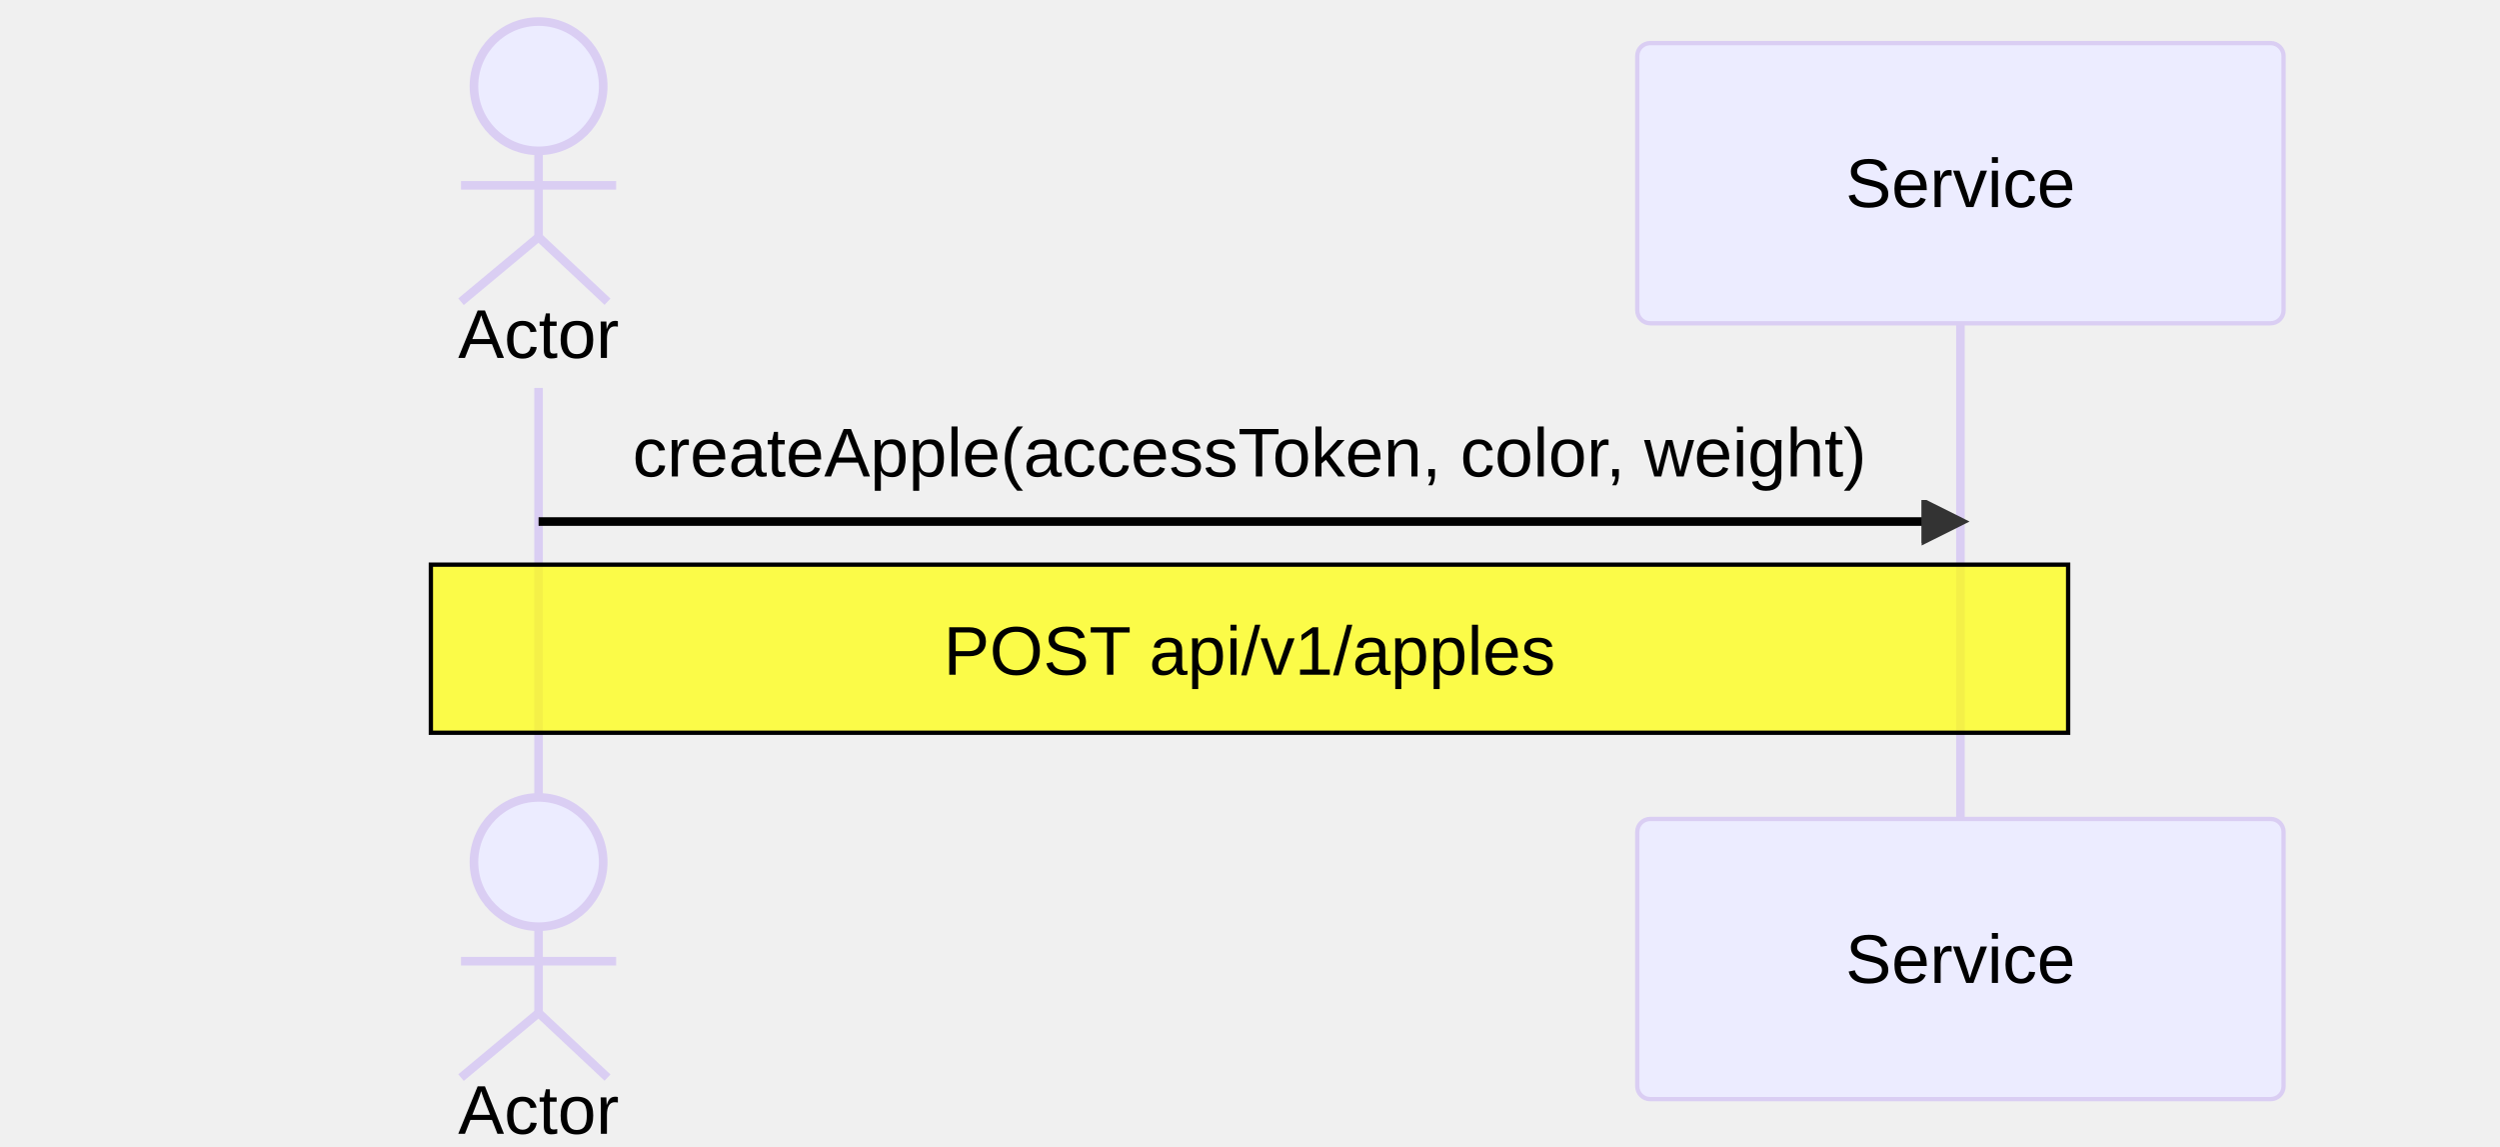
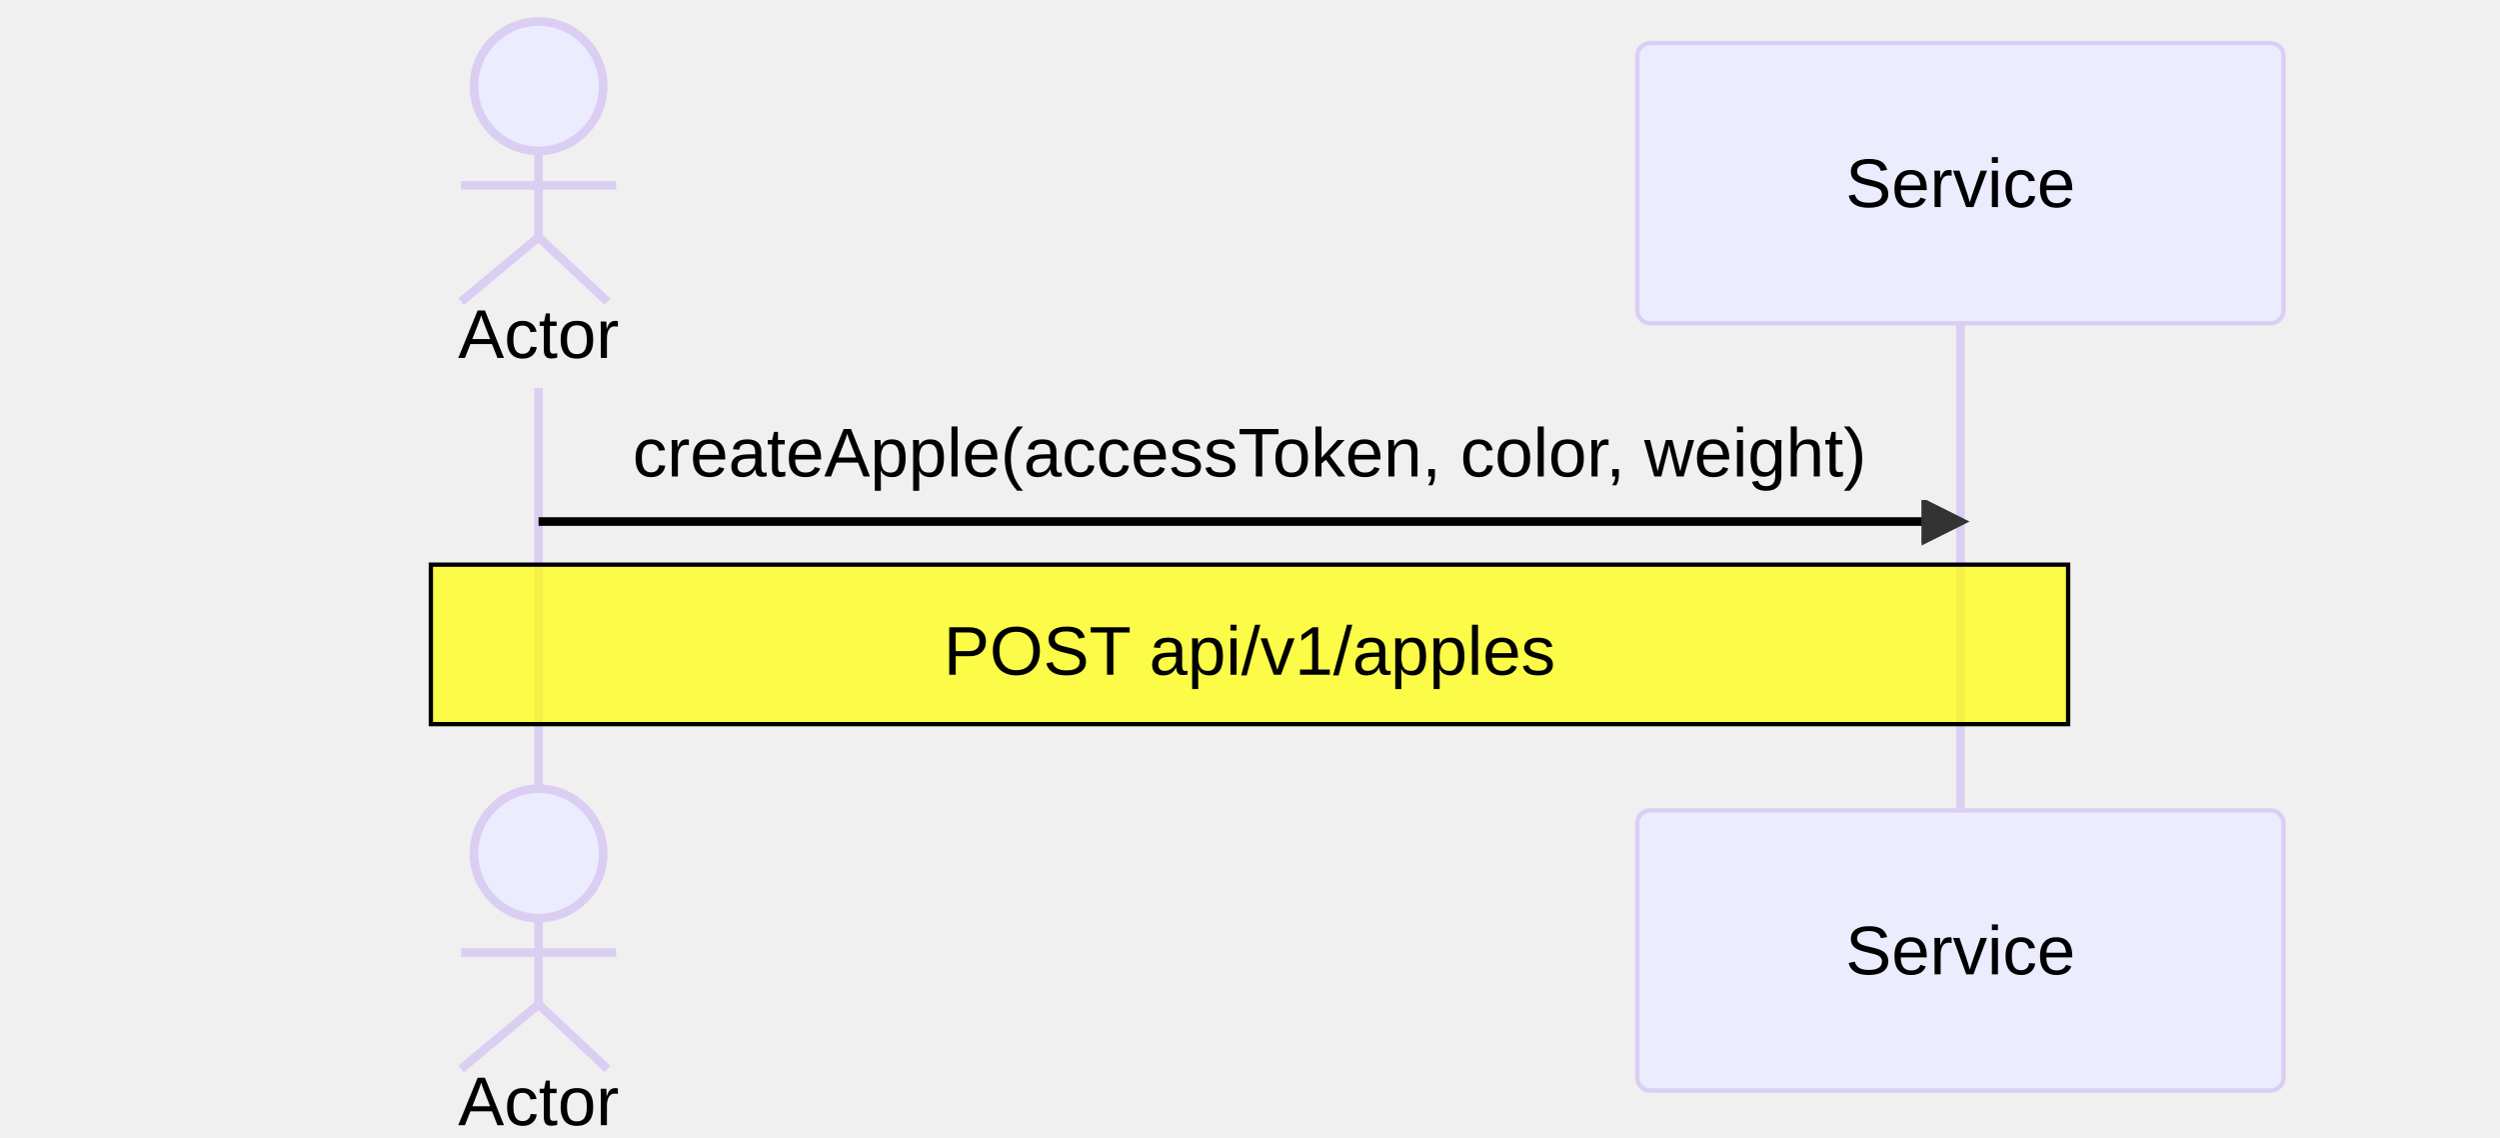
- <svg xmlns="http://www.w3.org/2000/svg" aria-roledescription="sequence" role="graphics-document document" viewBox="-50 -10 580 266" style="max-width: 580px; background-color: white;" width="100%" id="mermaid-1677583489652">
-   <style>#mermaid-1677583489652{font-family:"trebuchet ms",verdana,arial,sans-serif;font-size:16px;fill:#333;}#mermaid-1677583489652 .error-icon{fill:#552222;}#mermaid-1677583489652 .error-text{fill:#552222;stroke:#552222;}#mermaid-1677583489652 .edge-thickness-normal{stroke-width:2px;}#mermaid-1677583489652 .edge-thickness-thick{stroke-width:3.5px;}#mermaid-1677583489652 .edge-pattern-solid{stroke-dasharray:0;}#mermaid-1677583489652 .edge-pattern-dashed{stroke-dasharray:3;}#mermaid-1677583489652 .edge-pattern-dotted{stroke-dasharray:2;}#mermaid-1677583489652 .marker{fill:#333333;stroke:#333333;}#mermaid-1677583489652 .marker.cross{stroke:#333333;}#mermaid-1677583489652 svg{font-family:"trebuchet ms",verdana,arial,sans-serif;font-size:16px;}#mermaid-1677583489652 .actor{stroke:hsl(259.626, 59.777%, 87.902%);fill:#ECECFF;}#mermaid-1677583489652 text.actor&gt;tspan{fill:black;stroke:none;}#mermaid-1677583489652 .actor-line{stroke:grey;}#mermaid-1677583489652 .messageLine0{stroke-width:1.5;stroke-dasharray:none;stroke:#333;}#mermaid-1677583489652 .messageLine1{stroke-width:1.5;stroke-dasharray:2,2;stroke:#333;}#mermaid-1677583489652 #arrowhead path{fill:#333;stroke:#333;}#mermaid-1677583489652 .sequenceNumber{fill:white;}#mermaid-1677583489652 #sequencenumber{fill:#333;}#mermaid-1677583489652 #crosshead path{fill:#333;stroke:#333;}#mermaid-1677583489652 .messageText{fill:#333;stroke:none;}#mermaid-1677583489652 .labelBox{stroke:hsl(259.626, 59.777%, 87.902%);fill:#ECECFF;}#mermaid-1677583489652 .labelText,#mermaid-1677583489652 .labelText&gt;tspan{fill:black;stroke:none;}#mermaid-1677583489652 .loopText,#mermaid-1677583489652 .loopText&gt;tspan{fill:black;stroke:none;}#mermaid-1677583489652 .loopLine{stroke-width:2px;stroke-dasharray:2,2;stroke:hsl(259.626, 59.777%, 87.902%);fill:hsl(259.626, 59.777%, 87.902%);}#mermaid-1677583489652 .note{stroke:#aaaa33;fill:#fff5ad;}#mermaid-1677583489652 .noteText,#mermaid-1677583489652 .noteText&gt;tspan{fill:black;stroke:none;}#mermaid-1677583489652 .activation0{fill:#f4f4f4;stroke:#666;}#mermaid-1677583489652 .activation1{fill:#f4f4f4;stroke:#666;}#mermaid-1677583489652 .activation2{fill:#f4f4f4;stroke:#666;}#mermaid-1677583489652 .actorPopupMenu{position:absolute;}#mermaid-1677583489652 .actorPopupMenuPanel{position:absolute;fill:#ECECFF;box-shadow:0px 8px 16px 0px rgba(0,0,0,0.2);filter:drop-shadow(3px 5px 2px rgb(0 0 0 / 0.4));}#mermaid-1677583489652 .actor-man line{stroke:hsl(259.626, 59.777%, 87.902%);fill:#ECECFF;}#mermaid-1677583489652 .actor-man circle,#mermaid-1677583489652 line{stroke:hsl(259.626, 59.777%, 87.902%);fill:#ECECFF;stroke-width:2px;}#mermaid-1677583489652 :root{--mermaid-font-family:"trebuchet ms",verdana,arial,sans-serif;}</style>
+ <svg xmlns="http://www.w3.org/2000/svg" aria-roledescription="sequence" viewBox="-50 -10 580 264" style="max-width: 580px; background-color: white;" width="100%" id="mermaid-1677646135395">
+   <style>#mermaid-1677646135395{font-family:"trebuchet ms",verdana,arial,sans-serif;font-size:16px;fill:#333;}#mermaid-1677646135395 .error-icon{fill:#552222;}#mermaid-1677646135395 .error-text{fill:#552222;stroke:#552222;}#mermaid-1677646135395 .edge-thickness-normal{stroke-width:2px;}#mermaid-1677646135395 .edge-thickness-thick{stroke-width:3.5px;}#mermaid-1677646135395 .edge-pattern-solid{stroke-dasharray:0;}#mermaid-1677646135395 .edge-pattern-dashed{stroke-dasharray:3;}#mermaid-1677646135395 .edge-pattern-dotted{stroke-dasharray:2;}#mermaid-1677646135395 .marker{fill:#333333;stroke:#333333;}#mermaid-1677646135395 .marker.cross{stroke:#333333;}#mermaid-1677646135395 svg{font-family:"trebuchet ms",verdana,arial,sans-serif;font-size:16px;}#mermaid-1677646135395 .actor{stroke:hsl(259.626, 59.777%, 87.902%);fill:#ECECFF;}#mermaid-1677646135395 text.actor&gt;tspan{fill:black;stroke:none;}#mermaid-1677646135395 .actor-line{stroke:grey;}#mermaid-1677646135395 .messageLine0{stroke-width:1.5;stroke-dasharray:none;stroke:#333;}#mermaid-1677646135395 .messageLine1{stroke-width:1.5;stroke-dasharray:2,2;stroke:#333;}#mermaid-1677646135395 #arrowhead path{fill:#333;stroke:#333;}#mermaid-1677646135395 .sequenceNumber{fill:white;}#mermaid-1677646135395 #sequencenumber{fill:#333;}#mermaid-1677646135395 #crosshead path{fill:#333;stroke:#333;}#mermaid-1677646135395 .messageText{fill:#333;stroke:none;}#mermaid-1677646135395 .labelBox{stroke:hsl(259.626, 59.777%, 87.902%);fill:#ECECFF;}#mermaid-1677646135395 .labelText,#mermaid-1677646135395 .labelText&gt;tspan{fill:black;stroke:none;}#mermaid-1677646135395 .loopText,#mermaid-1677646135395 .loopText&gt;tspan{fill:black;stroke:none;}#mermaid-1677646135395 .loopLine{stroke-width:2px;stroke-dasharray:2,2;stroke:hsl(259.626, 59.777%, 87.902%);fill:hsl(259.626, 59.777%, 87.902%);}#mermaid-1677646135395 .note{stroke:#aaaa33;fill:#fff5ad;}#mermaid-1677646135395 .noteText,#mermaid-1677646135395 .noteText&gt;tspan{fill:black;stroke:none;}#mermaid-1677646135395 .activation0{fill:#f4f4f4;stroke:#666;}#mermaid-1677646135395 .activation1{fill:#f4f4f4;stroke:#666;}#mermaid-1677646135395 .activation2{fill:#f4f4f4;stroke:#666;}#mermaid-1677646135395 .actorPopupMenu{position:absolute;}#mermaid-1677646135395 .actorPopupMenuPanel{position:absolute;fill:#ECECFF;box-shadow:0px 8px 16px 0px rgba(0,0,0,0.2);filter:drop-shadow(3px 5px 2px rgb(0 0 0 / 0.4));}#mermaid-1677646135395 .actor-man line{stroke:hsl(259.626, 59.777%, 87.902%);fill:#ECECFF;}#mermaid-1677646135395 .actor-man circle,#mermaid-1677646135395 line{stroke:hsl(259.626, 59.777%, 87.902%);fill:#ECECFF;stroke-width:2px;}#mermaid-1677646135395 :root{--mermaid-font-family:"trebuchet ms",verdana,arial,sans-serif;}</style>
  <g />
  <defs>
    <symbol height="24" width="24" id="computer">
      <path d="M2 2v13h20v-13h-20zm18 11h-16v-9h16v9zm-10.228 6l.466-1h3.524l.467 1h-4.457zm14.228 3h-24l2-6h2.104l-1.33 4h18.45l-1.297-4h2.073l2 6zm-5-10h-14v-7h14v7z" transform="scale(.5)" />
    </symbol>
  </defs>
  <defs>
    <symbol clip-rule="evenodd" fill-rule="evenodd" id="database">
      <path d="M12.258.001l.256.004.255.005.253.008.251.01.249.012.247.015.246.016.242.019.241.02.239.023.236.024.233.027.231.028.229.031.225.032.223.034.22.036.217.038.214.04.211.041.208.043.205.045.201.046.198.048.194.05.191.051.187.053.183.054.18.056.175.057.172.059.168.06.163.061.16.063.155.064.15.066.074.033.073.033.071.034.07.034.069.035.068.035.067.035.066.035.064.036.064.036.062.036.06.036.06.037.058.037.058.037.055.038.055.038.053.038.052.038.051.039.05.039.048.039.047.039.045.04.044.04.043.04.041.04.04.041.039.041.037.041.036.041.034.041.033.042.032.042.03.042.029.042.027.042.026.043.024.043.023.043.021.043.02.043.018.044.017.043.015.044.013.044.012.044.011.045.009.044.007.045.006.045.004.045.002.045.001.045v17l-.001.045-.002.045-.004.045-.006.045-.007.045-.009.044-.011.045-.012.044-.013.044-.015.044-.017.043-.018.044-.02.043-.021.043-.023.043-.024.043-.026.043-.027.042-.029.042-.03.042-.032.042-.033.042-.034.041-.036.041-.037.041-.039.041-.04.041-.041.04-.043.04-.044.04-.045.04-.047.039-.048.039-.05.039-.051.039-.052.038-.053.038-.055.038-.055.038-.058.037-.058.037-.06.037-.06.036-.062.036-.064.036-.064.036-.066.035-.067.035-.068.035-.069.035-.07.034-.071.034-.073.033-.074.033-.15.066-.155.064-.16.063-.163.061-.168.06-.172.059-.175.057-.18.056-.183.054-.187.053-.191.051-.194.05-.198.048-.201.046-.205.045-.208.043-.211.041-.214.04-.217.038-.22.036-.223.034-.225.032-.229.031-.231.028-.233.027-.236.024-.239.023-.241.02-.242.019-.246.016-.247.015-.249.012-.251.01-.253.008-.255.005-.256.004-.258.001-.258-.001-.256-.004-.255-.005-.253-.008-.251-.01-.249-.012-.247-.015-.245-.016-.243-.019-.241-.02-.238-.023-.236-.024-.234-.027-.231-.028-.228-.031-.226-.032-.223-.034-.22-.036-.217-.038-.214-.04-.211-.041-.208-.043-.204-.045-.201-.046-.198-.048-.195-.05-.19-.051-.187-.053-.184-.054-.179-.056-.176-.057-.172-.059-.167-.06-.164-.061-.159-.063-.155-.064-.151-.066-.074-.033-.072-.033-.072-.034-.07-.034-.069-.035-.068-.035-.067-.035-.066-.035-.064-.036-.063-.036-.062-.036-.061-.036-.06-.037-.058-.037-.057-.037-.056-.038-.055-.038-.053-.038-.052-.038-.051-.039-.049-.039-.049-.039-.046-.039-.046-.04-.044-.04-.043-.04-.041-.04-.04-.041-.039-.041-.037-.041-.036-.041-.034-.041-.033-.042-.032-.042-.03-.042-.029-.042-.027-.042-.026-.043-.024-.043-.023-.043-.021-.043-.02-.043-.018-.044-.017-.043-.015-.044-.013-.044-.012-.044-.011-.045-.009-.044-.007-.045-.006-.045-.004-.045-.002-.045-.001-.045v-17l.001-.045.002-.045.004-.045.006-.045.007-.045.009-.044.011-.045.012-.044.013-.044.015-.044.017-.043.018-.044.02-.043.021-.043.023-.043.024-.043.026-.043.027-.042.029-.042.03-.042.032-.042.033-.042.034-.041.036-.041.037-.041.039-.041.04-.041.041-.04.043-.04.044-.04.046-.04.046-.039.049-.039.049-.039.051-.039.052-.038.053-.038.055-.038.056-.038.057-.037.058-.037.06-.037.061-.036.062-.036.063-.036.064-.036.066-.035.067-.035.068-.035.069-.035.07-.034.072-.034.072-.033.074-.033.151-.066.155-.064.159-.063.164-.061.167-.06.172-.059.176-.057.179-.056.184-.054.187-.053.19-.051.195-.05.198-.048.201-.046.204-.045.208-.043.211-.041.214-.04.217-.038.22-.036.223-.034.226-.032.228-.031.231-.028.234-.027.236-.024.238-.023.241-.02.243-.019.245-.016.247-.015.249-.012.251-.01.253-.008.255-.005.256-.004.258-.001.258.001zm-9.258 20.499v.01l.001.021.003.021.004.022.005.021.006.022.007.022.009.023.01.022.011.023.012.023.013.023.015.023.016.024.017.023.018.024.019.024.021.024.022.025.023.024.024.025.052.049.056.05.061.051.066.051.07.051.075.051.079.052.084.052.088.052.092.052.097.052.102.051.105.052.11.052.114.051.119.051.123.051.127.05.131.05.135.05.139.048.144.049.147.047.152.047.155.047.16.045.163.045.167.043.171.043.176.041.178.041.183.039.187.039.19.037.194.035.197.035.202.033.204.031.209.03.212.029.216.027.219.025.222.024.226.021.23.02.233.018.236.016.24.015.243.012.246.01.249.008.253.005.256.004.259.001.26-.001.257-.004.254-.005.25-.008.247-.011.244-.012.241-.014.237-.016.233-.018.231-.021.226-.021.224-.024.22-.026.216-.027.212-.028.21-.031.205-.031.202-.034.198-.034.194-.036.191-.037.187-.039.183-.04.179-.04.175-.042.172-.043.168-.044.163-.045.16-.046.155-.046.152-.047.148-.048.143-.049.139-.049.136-.05.131-.05.126-.05.123-.051.118-.052.114-.051.11-.052.106-.052.101-.052.096-.052.092-.052.088-.053.083-.051.079-.052.074-.052.07-.051.065-.051.06-.051.056-.05.051-.05.023-.024.023-.025.021-.024.02-.024.019-.024.018-.024.017-.024.015-.023.014-.024.013-.023.012-.023.01-.023.01-.022.008-.022.006-.022.006-.022.004-.022.004-.021.001-.021.001-.021v-4.127l-.077.055-.08.053-.083.054-.085.053-.087.052-.09.052-.093.051-.095.05-.097.05-.1.049-.102.049-.105.048-.106.047-.109.047-.111.046-.114.045-.115.045-.118.044-.12.043-.122.042-.124.042-.126.041-.128.04-.13.04-.132.038-.134.038-.135.037-.138.037-.139.035-.142.035-.143.034-.144.033-.147.032-.148.031-.15.03-.151.03-.153.029-.154.027-.156.027-.158.026-.159.025-.161.024-.162.023-.163.022-.165.021-.166.02-.167.019-.169.018-.169.017-.171.016-.173.015-.173.014-.175.013-.175.012-.177.011-.178.01-.179.008-.179.008-.181.006-.182.005-.182.004-.184.003-.184.002h-.37l-.184-.002-.184-.003-.182-.004-.182-.005-.181-.006-.179-.008-.179-.008-.178-.01-.176-.011-.176-.012-.175-.013-.173-.014-.172-.015-.171-.016-.17-.017-.169-.018-.167-.019-.166-.02-.165-.021-.163-.022-.162-.023-.161-.024-.159-.025-.157-.026-.156-.027-.155-.027-.153-.029-.151-.03-.15-.03-.148-.031-.146-.032-.145-.033-.143-.034-.141-.035-.14-.035-.137-.037-.136-.037-.134-.038-.132-.038-.13-.04-.128-.04-.126-.041-.124-.042-.122-.042-.12-.044-.117-.043-.116-.045-.113-.045-.112-.046-.109-.047-.106-.047-.105-.048-.102-.049-.1-.049-.097-.05-.095-.05-.093-.052-.09-.051-.087-.052-.085-.053-.083-.054-.08-.054-.077-.054v4.127zm0-5.654v.011l.001.021.003.021.004.021.005.022.006.022.007.022.009.022.01.022.011.023.012.023.013.023.015.024.016.023.017.024.018.024.019.024.021.024.022.024.023.025.024.024.052.05.056.05.061.05.066.051.07.051.075.052.079.051.084.052.088.052.092.052.097.052.102.052.105.052.11.051.114.051.119.052.123.05.127.051.131.05.135.049.139.049.144.048.147.048.152.047.155.046.16.045.163.045.167.044.171.042.176.042.178.04.183.04.187.038.19.037.194.036.197.034.202.033.204.032.209.03.212.028.216.027.219.025.222.024.226.022.23.02.233.018.236.016.24.014.243.012.246.01.249.008.253.006.256.003.259.001.26-.001.257-.003.254-.006.25-.008.247-.01.244-.012.241-.015.237-.016.233-.018.231-.02.226-.022.224-.024.22-.025.216-.027.212-.029.21-.03.205-.032.202-.033.198-.035.194-.036.191-.037.187-.039.183-.039.179-.041.175-.042.172-.043.168-.044.163-.045.16-.045.155-.047.152-.047.148-.048.143-.048.139-.05.136-.049.131-.05.126-.051.123-.051.118-.051.114-.052.11-.052.106-.052.101-.052.096-.052.092-.052.088-.052.083-.052.079-.052.074-.051.07-.052.065-.051.06-.05.056-.051.051-.049.023-.025.023-.024.021-.025.02-.024.019-.024.018-.024.017-.024.015-.023.014-.023.013-.024.012-.022.01-.023.01-.023.008-.022.006-.022.006-.022.004-.021.004-.022.001-.021.001-.021v-4.139l-.077.054-.08.054-.083.054-.085.052-.087.053-.09.051-.093.051-.095.051-.097.05-.1.049-.102.049-.105.048-.106.047-.109.047-.111.046-.114.045-.115.044-.118.044-.12.044-.122.042-.124.042-.126.041-.128.04-.13.039-.132.039-.134.038-.135.037-.138.036-.139.036-.142.035-.143.033-.144.033-.147.033-.148.031-.15.03-.151.03-.153.028-.154.028-.156.027-.158.026-.159.025-.161.024-.162.023-.163.022-.165.021-.166.02-.167.019-.169.018-.169.017-.171.016-.173.015-.173.014-.175.013-.175.012-.177.011-.178.009-.179.009-.179.007-.181.007-.182.005-.182.004-.184.003-.184.002h-.37l-.184-.002-.184-.003-.182-.004-.182-.005-.181-.007-.179-.007-.179-.009-.178-.009-.176-.011-.176-.012-.175-.013-.173-.014-.172-.015-.171-.016-.17-.017-.169-.018-.167-.019-.166-.02-.165-.021-.163-.022-.162-.023-.161-.024-.159-.025-.157-.026-.156-.027-.155-.028-.153-.028-.151-.03-.15-.03-.148-.031-.146-.033-.145-.033-.143-.033-.141-.035-.14-.036-.137-.036-.136-.037-.134-.038-.132-.039-.13-.039-.128-.04-.126-.041-.124-.042-.122-.043-.12-.043-.117-.044-.116-.044-.113-.046-.112-.046-.109-.046-.106-.047-.105-.048-.102-.049-.1-.049-.097-.05-.095-.051-.093-.051-.09-.051-.087-.053-.085-.052-.083-.054-.08-.054-.077-.054v4.139zm0-5.666v.011l.001.02.003.022.004.021.005.022.006.021.007.022.009.023.01.022.011.023.012.023.013.023.015.023.016.024.017.024.018.023.019.024.021.025.022.024.023.024.024.025.052.05.056.05.061.05.066.051.07.051.075.052.079.051.084.052.088.052.092.052.097.052.102.052.105.051.11.052.114.051.119.051.123.051.127.05.131.05.135.05.139.049.144.048.147.048.152.047.155.046.16.045.163.045.167.043.171.043.176.042.178.04.183.04.187.038.19.037.194.036.197.034.202.033.204.032.209.03.212.028.216.027.219.025.222.024.226.021.23.02.233.018.236.017.24.014.243.012.246.01.249.008.253.006.256.003.259.001.26-.001.257-.003.254-.006.25-.008.247-.01.244-.013.241-.014.237-.016.233-.018.231-.02.226-.022.224-.024.22-.025.216-.027.212-.029.21-.03.205-.032.202-.033.198-.035.194-.036.191-.037.187-.039.183-.039.179-.041.175-.042.172-.043.168-.044.163-.045.16-.045.155-.047.152-.047.148-.048.143-.049.139-.049.136-.049.131-.051.126-.05.123-.051.118-.052.114-.051.11-.052.106-.052.101-.052.096-.052.092-.052.088-.052.083-.052.079-.052.074-.052.07-.051.065-.051.06-.051.056-.05.051-.049.023-.025.023-.025.021-.024.02-.024.019-.024.018-.024.017-.024.015-.023.014-.024.013-.023.012-.023.01-.022.01-.023.008-.022.006-.022.006-.022.004-.022.004-.021.001-.021.001-.021v-4.153l-.077.054-.08.054-.083.053-.085.053-.087.053-.09.051-.093.051-.095.051-.097.05-.1.049-.102.048-.105.048-.106.048-.109.046-.111.046-.114.046-.115.044-.118.044-.12.043-.122.043-.124.042-.126.041-.128.04-.13.039-.132.039-.134.038-.135.037-.138.036-.139.036-.142.034-.143.034-.144.033-.147.032-.148.032-.15.03-.151.03-.153.028-.154.028-.156.027-.158.026-.159.024-.161.024-.162.023-.163.023-.165.021-.166.02-.167.019-.169.018-.169.017-.171.016-.173.015-.173.014-.175.013-.175.012-.177.01-.178.01-.179.009-.179.007-.181.006-.182.006-.182.004-.184.003-.184.001-.185.001-.185-.001-.184-.001-.184-.003-.182-.004-.182-.006-.181-.006-.179-.007-.179-.009-.178-.01-.176-.01-.176-.012-.175-.013-.173-.014-.172-.015-.171-.016-.17-.017-.169-.018-.167-.019-.166-.02-.165-.021-.163-.023-.162-.023-.161-.024-.159-.024-.157-.026-.156-.027-.155-.028-.153-.028-.151-.03-.15-.03-.148-.032-.146-.032-.145-.033-.143-.034-.141-.034-.14-.036-.137-.036-.136-.037-.134-.038-.132-.039-.13-.039-.128-.041-.126-.041-.124-.041-.122-.043-.12-.043-.117-.044-.116-.044-.113-.046-.112-.046-.109-.046-.106-.048-.105-.048-.102-.048-.1-.05-.097-.049-.095-.051-.093-.051-.09-.052-.087-.052-.085-.053-.083-.053-.08-.054-.077-.054v4.153zm8.74-8.179l-.257.004-.254.005-.25.008-.247.011-.244.012-.241.014-.237.016-.233.018-.231.021-.226.022-.224.023-.22.026-.216.027-.212.028-.21.031-.205.032-.202.033-.198.034-.194.036-.191.038-.187.038-.183.04-.179.041-.175.042-.172.043-.168.043-.163.045-.16.046-.155.046-.152.048-.148.048-.143.048-.139.049-.136.05-.131.05-.126.051-.123.051-.118.051-.114.052-.11.052-.106.052-.101.052-.096.052-.092.052-.088.052-.083.052-.079.052-.074.051-.07.052-.065.051-.06.05-.056.05-.051.05-.023.025-.023.024-.021.024-.02.025-.019.024-.018.024-.017.023-.015.024-.014.023-.013.023-.012.023-.01.023-.01.022-.008.022-.006.023-.006.021-.004.022-.004.021-.001.021-.001.021.001.021.001.021.004.021.004.022.006.021.006.023.008.022.01.022.01.023.012.023.013.023.014.023.015.024.017.023.018.024.019.024.02.025.021.024.023.024.023.025.051.05.056.05.06.05.065.051.07.052.074.051.079.052.083.052.088.052.092.052.096.052.101.052.106.052.11.052.114.052.118.051.123.051.126.051.131.05.136.05.139.049.143.048.148.048.152.048.155.046.16.046.163.045.168.043.172.043.175.042.179.041.183.04.187.038.191.038.194.036.198.034.202.033.205.032.21.031.212.028.216.027.22.026.224.023.226.022.231.021.233.018.237.016.241.014.244.012.247.011.25.008.254.005.257.004.26.001.26-.001.257-.004.254-.005.25-.008.247-.011.244-.012.241-.014.237-.016.233-.018.231-.021.226-.022.224-.023.22-.026.216-.027.212-.028.21-.031.205-.032.202-.033.198-.034.194-.036.191-.038.187-.038.183-.04.179-.041.175-.042.172-.043.168-.043.163-.045.16-.046.155-.046.152-.048.148-.048.143-.048.139-.049.136-.05.131-.05.126-.051.123-.051.118-.051.114-.052.11-.052.106-.052.101-.052.096-.052.092-.052.088-.052.083-.052.079-.052.074-.051.07-.052.065-.051.06-.05.056-.05.051-.05.023-.025.023-.024.021-.024.02-.025.019-.024.018-.024.017-.023.015-.024.014-.023.013-.023.012-.023.01-.023.01-.022.008-.022.006-.023.006-.021.004-.022.004-.021.001-.021.001-.021-.001-.021-.001-.021-.004-.021-.004-.022-.006-.021-.006-.023-.008-.022-.01-.022-.01-.023-.012-.023-.013-.023-.014-.023-.015-.024-.017-.023-.018-.024-.019-.024-.02-.025-.021-.024-.023-.024-.023-.025-.051-.05-.056-.05-.06-.05-.065-.051-.07-.052-.074-.051-.079-.052-.083-.052-.088-.052-.092-.052-.096-.052-.101-.052-.106-.052-.11-.052-.114-.052-.118-.051-.123-.051-.126-.051-.131-.05-.136-.05-.139-.049-.143-.048-.148-.048-.152-.048-.155-.046-.16-.046-.163-.045-.168-.043-.172-.043-.175-.042-.179-.041-.183-.04-.187-.038-.191-.038-.194-.036-.198-.034-.202-.033-.205-.032-.21-.031-.212-.028-.216-.027-.22-.026-.224-.023-.226-.022-.231-.021-.233-.018-.237-.016-.241-.014-.244-.012-.247-.011-.25-.008-.254-.005-.257-.004-.26-.001-.26.001z" transform="scale(.5)" />
    </symbol>
  </defs>
  <defs>
    <symbol height="24" width="24" id="clock">
      <path d="M12 2c5.514 0 10 4.486 10 10s-4.486 10-10 10-10-4.486-10-10 4.486-10 10-10zm0-2c-6.627 0-12 5.373-12 12s5.373 12 12 12 12-5.373 12-12-5.373-12-12-12zm5.848 12.459c.202.038.202.333.001.372-1.907.361-6.045 1.111-6.547 1.111-.719 0-1.301-.582-1.301-1.301 0-.512.77-5.447 1.125-7.445.034-.192.312-.181.343.014l.985 6.238 5.394 1.011z" transform="scale(.5)" />
    </symbol>
  </defs>
-   <line stroke="#999" stroke-width="0.5px" class="200" y2="200" x2="75" y1="80" x1="75" id="actor0" />
+   <line stroke="#999" stroke-width="0.5px" class="200" y2="198" x2="75" y1="80" x1="75" id="actor0" />
  <g class="actor-man">
    <line y2="45" x2="75" y1="25" x1="75" id="actor-man-torso0" />
    <line y2="33" x2="93" y1="33" x1="57" id="actor-man-arms0" />
    <line y2="45" x2="75" y1="60" x1="57" />
    <line y2="60" x2="91" y1="45" x1="75" />
    <circle height="65" width="150" r="15" cy="10" cx="75" />
    <text style="text-anchor: middle; font-size: 16px; font-weight: 400;" class="actor" alignment-baseline="central" dominant-baseline="central" y="67.5" x="75">
      <tspan dy="0" x="75">Actor</tspan>
    </text>
  </g>
  <g>
-     <line stroke="#999" stroke-width="0.5px" class="200" y2="200" x2="405" y1="5" x1="405" id="actor1" />
+     <line stroke="#999" stroke-width="0.5px" class="200" y2="198" x2="405" y1="5" x1="405" id="actor1" />
    <g id="root-1">
      <rect class="actor" ry="3" rx="3" height="65" width="150" stroke="#666" fill="#eaeaea" y="0" x="330" />
      <text style="text-anchor: middle; font-size: 16px; font-weight: 400;" class="actor" alignment-baseline="central" dominant-baseline="central" y="32.5" x="405">
        <tspan dy="0" x="405">Service</tspan>
      </text>
    </g>
  </g>
  <defs>
    <marker orient="auto" markerHeight="12" markerWidth="12" markerUnits="userSpaceOnUse" refY="5" refX="9" id="arrowhead">
      <path d="M 0 0 L 10 5 L 0 10 z" />
    </marker>
  </defs>
  <defs>
    <marker refY="5" refX="4" orient="auto" markerHeight="8" markerWidth="15" id="crosshead">
      <path style="stroke-dasharray: 0, 0;" d="M 1,2 L 6,7 M 6,2 L 1,7" stroke-width="1pt" stroke="#000000" fill="none" />
    </marker>
  </defs>
  <defs>
    <marker orient="auto" markerHeight="28" markerWidth="20" refY="7" refX="18" id="filled-head">
      <path d="M 18,7 L9,13 L14,7 L9,1 Z" />
    </marker>
  </defs>
  <defs>
    <marker orient="auto" markerHeight="40" markerWidth="60" refY="15" refX="15" id="sequencenumber">
      <circle r="6" cy="15" cx="15" />
    </marker>
  </defs>
  <g>
-     <rect class="note" ry="0" rx="0" height="39" width="380" stroke="#666" fill="#EDF2AE" y="121" x="50" />
+     <rect class="note" ry="0" rx="0" height="37" width="380" stroke="#666" fill="#EDF2AE" y="121" x="50" />
    <text style="font-size: 16px; font-weight: 400;" dy="1em" class="noteText" alignment-baseline="middle" dominant-baseline="middle" text-anchor="middle" y="126" x="240">
      <tspan x="240">POST api/v1/apples</tspan>
    </text>
  </g>
  <text style="font-size: 16px; font-weight: 400;" dy="1em" class="messageText" alignment-baseline="middle" dominant-baseline="middle" text-anchor="middle" y="80" x="240">createApple(accessToken, color, weight)</text>
  <line style="fill: none;" marker-end="url(#arrowhead)" stroke="none" stroke-width="2" class="messageLine0" y2="111" x2="405" y1="111" x1="75" />
  <g class="actor-man">
-     <line y2="225" x2="75" y1="205" x1="75" id="actor-man-torso1" />
-     <line y2="213" x2="93" y1="213" x1="57" id="actor-man-arms1" />
-     <line y2="225" x2="75" y1="240" x1="57" />
-     <line y2="240" x2="91" y1="225" x1="75" />
-     <circle height="65" width="150" r="15" cy="190" cx="75" />
-     <text style="text-anchor: middle; font-size: 16px; font-weight: 400;" class="actor" alignment-baseline="central" dominant-baseline="central" y="247.5" x="75">
+     <line y2="223" x2="75" y1="203" x1="75" id="actor-man-torso1" />
+     <line y2="211" x2="93" y1="211" x1="57" id="actor-man-arms1" />
+     <line y2="223" x2="75" y1="238" x1="57" />
+     <line y2="238" x2="91" y1="223" x1="75" />
+     <circle height="65" width="150" r="15" cy="188" cx="75" />
+     <text style="text-anchor: middle; font-size: 16px; font-weight: 400;" class="actor" alignment-baseline="central" dominant-baseline="central" y="245.5" x="75">
      <tspan dy="0" x="75">Actor</tspan>
    </text>
  </g>
  <g>
-     <rect class="actor" ry="3" rx="3" height="65" width="150" stroke="#666" fill="#eaeaea" y="180" x="330" />
-     <text style="text-anchor: middle; font-size: 16px; font-weight: 400;" class="actor" alignment-baseline="central" dominant-baseline="central" y="212.5" x="405">
+     <rect class="actor" ry="3" rx="3" height="65" width="150" stroke="#666" fill="#eaeaea" y="178" x="330" />
+     <text style="text-anchor: middle; font-size: 16px; font-weight: 400;" class="actor" alignment-baseline="central" dominant-baseline="central" y="210.5" x="405">
      <tspan dy="0" x="405">Service</tspan>
    </text>
  </g>
  <style>* {
    background: #808080 !important;
}

.actor-line {
    stroke: #ccccff !important;
}


.messageLine0 {
    stroke-width: 2 !important;
    stroke-dasharray: '2 2' !important;
    marker-end: 'url(#arrowhead)' !important;
    stroke: black !important;
}

.messageLine1 {
    stroke-width: 2 !important;
    stroke-dasharray: '2 2' !important;
    stroke: black !important;
}

.messageText {
    fill: black !important;
    stroke: none;
    font-family: 'trebuchet ms', verdana, arial;
    font-size: 16px !important;
}

.labelBox {
    stroke: #ff8800 !important;
    fill: #ff8800 !important;
}


.loopLine {
    stroke-width: 2;
    stroke-dasharray: '2 2';
    marker-end: 'url(#arrowhead)';
    stroke: #ff8800 !important;
}

.note {
    stroke: #000000 !important;
    fill: hsl(60, 100%, 50%, 0.7) !important;
}

.noteText {
    fill: #000000;
    stroke: none;
    font-family: 'trebuchet ms', verdana, arial;
    font-size: 16px !important;
}
</style>
</svg>
